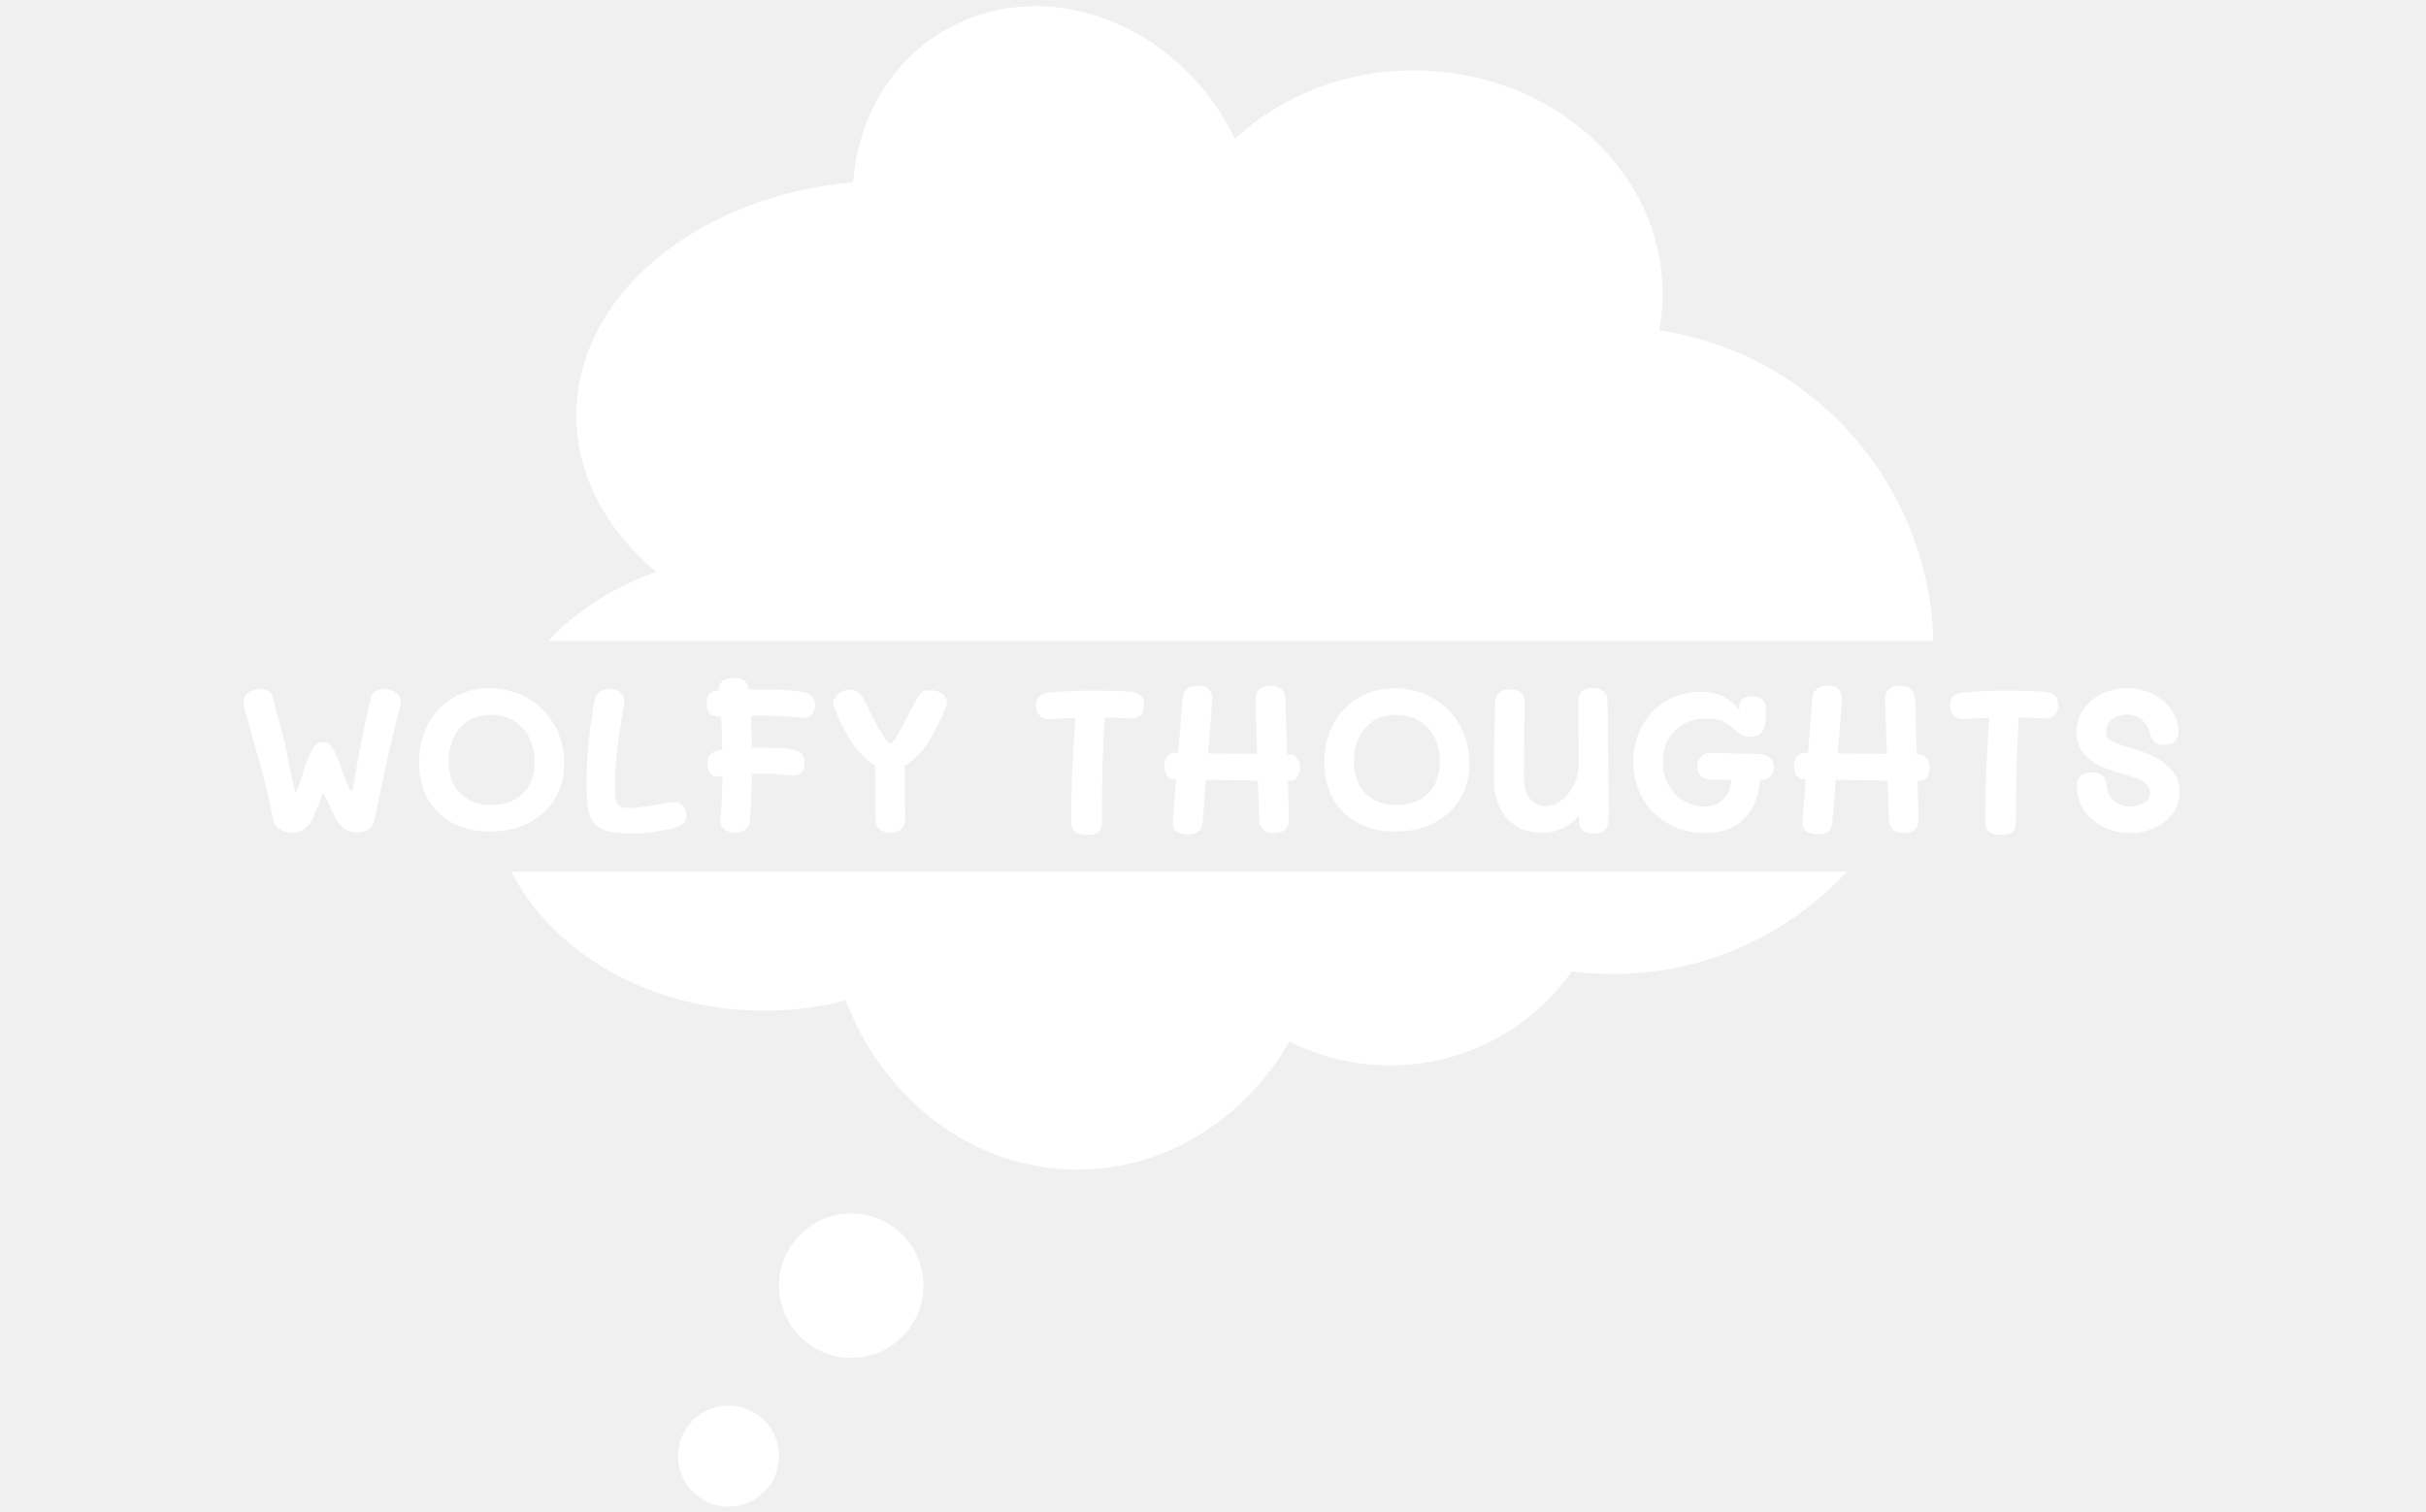
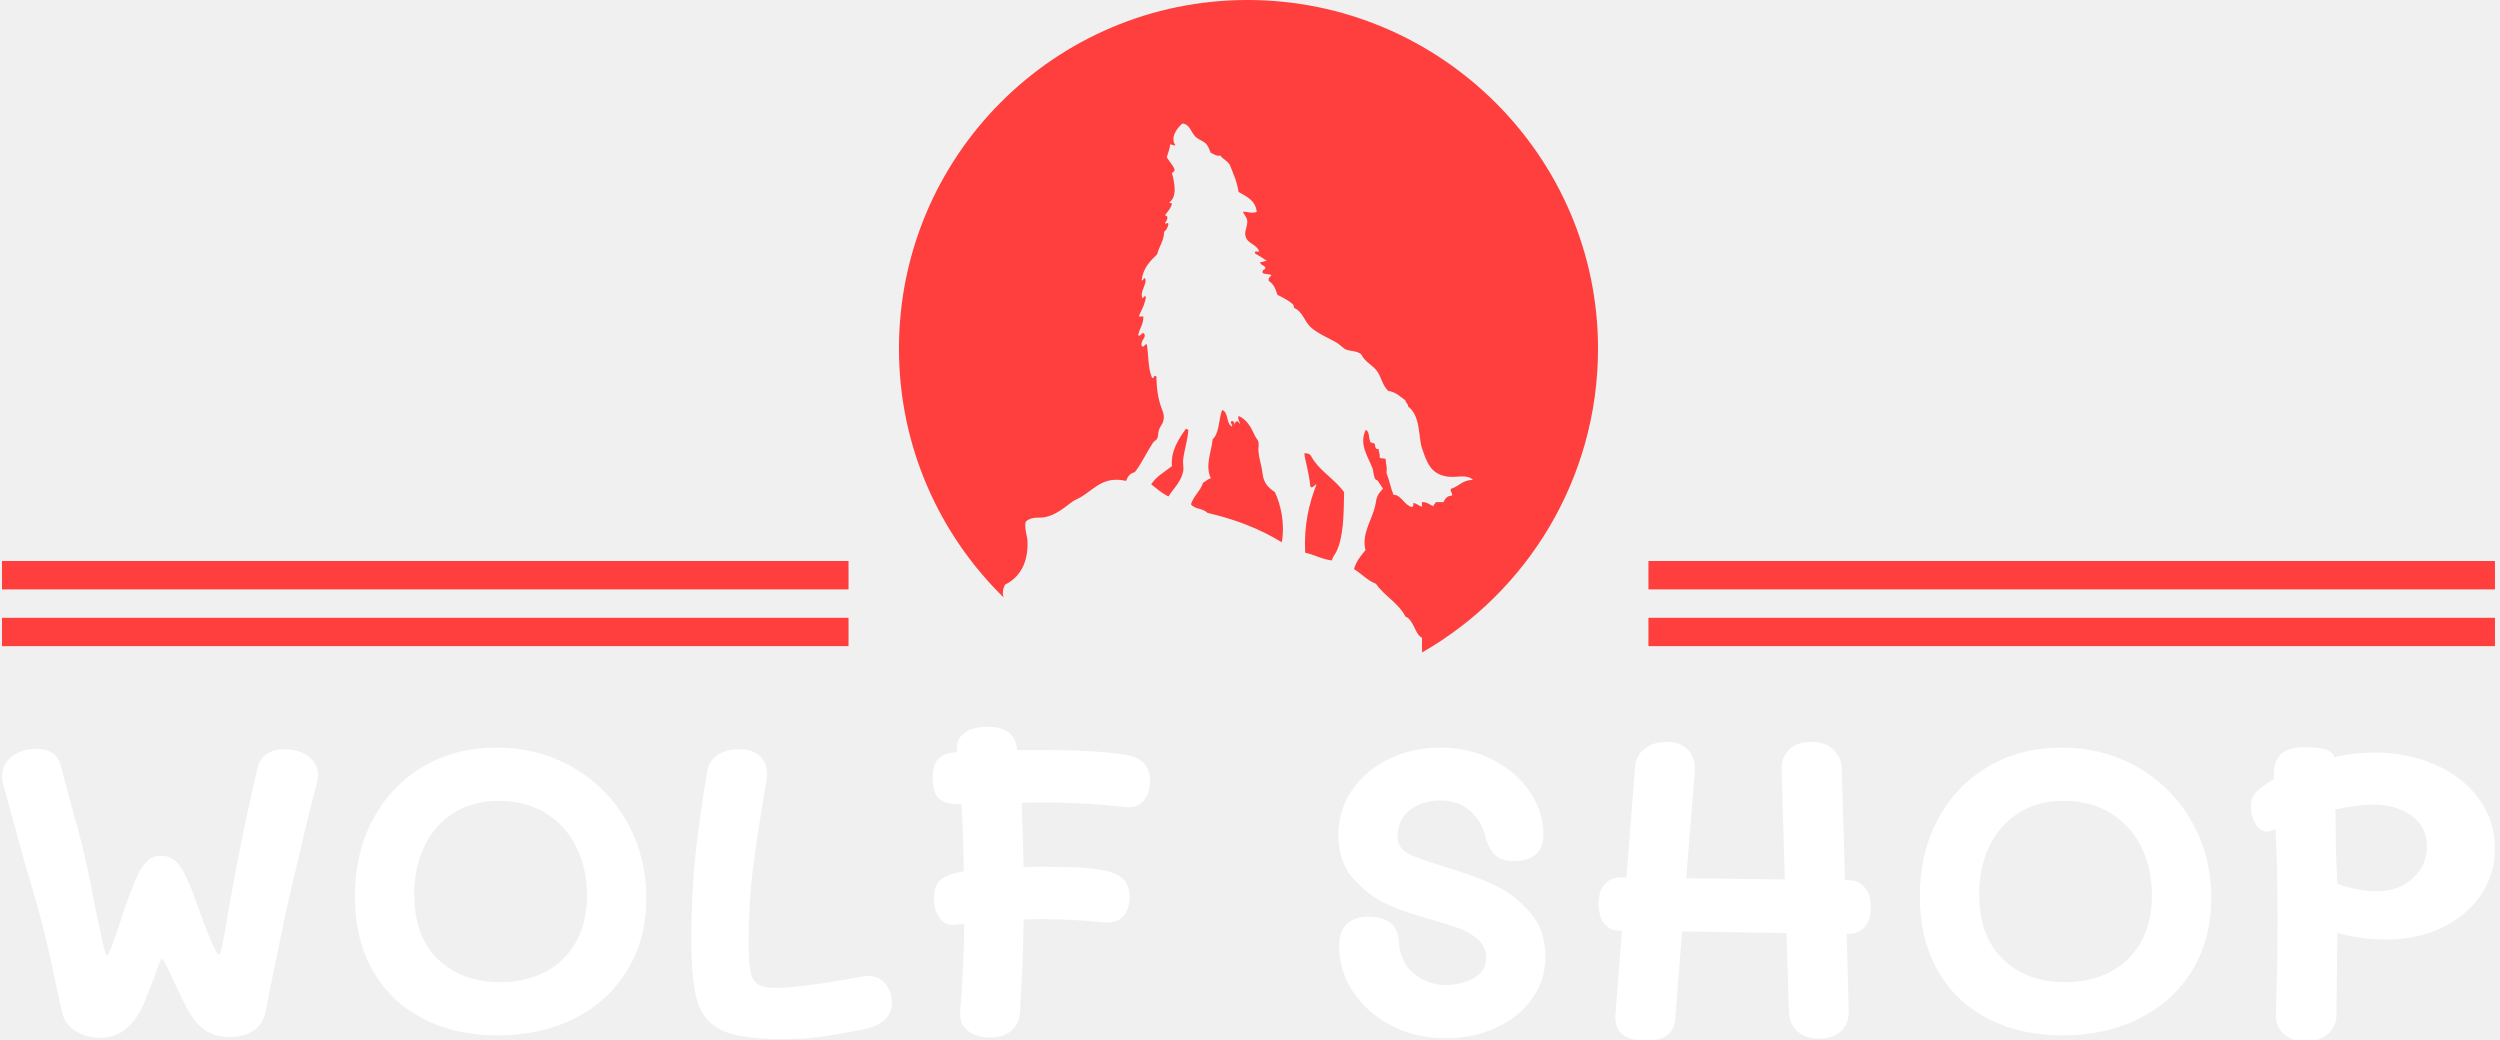
- <svg xmlns="http://www.w3.org/2000/svg" version="1.1" width="1000" height="623" viewBox="0 0 1000 623">
-   <g transform="matrix(1,0,0,1,-0.6060606,0.2522267)">
-     <svg viewBox="0 0 396 247" data-background-color="#ff5858" preserveAspectRatio="xMidYMid meet" height="623" width="1000">
-       <g id="tight-bounds" transform="matrix(1,0,0,1,0.24,-0.1)">
-         <svg viewBox="0 0 395.52 247.2" height="247.2" width="395.52">
+ <svg xmlns="http://www.w3.org/2000/svg" version="1.1" width="1000" height="416" viewBox="0 0 1000 416">
+   <g transform="matrix(1,0,0,1,-0.6060606,0.3014638)">
+     <svg viewBox="0 0 396 165" data-background-color="#000011" preserveAspectRatio="xMidYMid meet" height="416" width="1000">
+       <g id="tight-bounds" transform="matrix(1,0,0,1,0.24,-0.119571)">
+         <svg viewBox="0 0 395.52 165.239" height="165.239" width="395.52">
          <g>
-             <svg />
-           </g>
-           <g>
-             <svg viewBox="0 0 395.52 247.2" height="247.2" width="395.52">
-               <g transform="matrix(1,0,0,1,39.552,110.7822)">
-                 <svg viewBox="0 0 316.416 25.636" height="25.636" width="316.416">
-                   <g>
-                     <svg viewBox="0 0 316.416 25.636" height="25.636" width="316.416">
+             <svg viewBox="0 0 395.52 165.239" height="165.239" width="395.52">
+               <g transform="matrix(1,0,0,1,0,115.304)">
+                 <svg viewBox="0 0 395.52 49.935" height="49.935" width="395.52">
+                   <g id="textblocktransform">
+                     <svg viewBox="0 0 395.52 49.935" height="49.935" width="395.52" id="textblock">
                      <g>
-                         <svg viewBox="0 0 316.416 25.636" height="25.636" width="316.416">
-                           <g id="textblocktransform">
-                             <svg viewBox="0 0 316.416 25.636" height="25.636" width="316.416" id="textblock">
-                               <g>
-                                 <svg viewBox="0 0 316.416 25.636" height="25.636" width="316.416">
-                                   <g transform="matrix(1,0,0,1,0,0)">
-                                     <svg width="316.416" viewBox="2 -38 475.17 38.5" height="25.636" data-palette-color="#ffffff">
-                                       <path d="M14 0Q12.3 0 11-0.83 9.7-1.65 9.4-2.9L9.4-2.9Q9.3-3.2 8.5-6.9L8.5-6.9Q7.25-13.15 5.55-18.7L5.55-18.7Q4.4-22.55 3.65-25.5L3.65-25.5 2.15-30.9Q2-31.45 2-31.9L2-31.9Q2-33.45 3.2-34.38 4.4-35.3 6.2-35.3L6.2-35.3Q7.4-35.3 8.18-34.77 8.95-34.25 9.25-33L9.25-33Q9.6-31.5 9.93-30.38 10.25-29.25 10.45-28.4L10.45-28.4Q11.7-24.15 12.5-20.35L12.5-20.35Q12.75-19.25 13.4-15.8L13.4-15.8Q13.85-13.65 14.25-11.85 14.65-10.05 14.8-10.05L14.8-10.05Q14.95-10.05 15.33-11 15.7-11.95 15.98-12.78 16.25-13.6 16.4-14.05L16.4-14.05Q16.6-14.75 17.45-17.15L17.45-17.15Q18.15-19 18.57-19.93 19-20.85 19.7-21.55 20.4-22.25 21.4-22.25L21.4-22.25Q22.8-22.25 23.7-21 24.6-19.75 25.55-17.05L25.55-17.05Q28-10.15 28.5-10.15L28.5-10.15Q28.8-10.15 29.65-15.55L29.65-15.55Q29.85-16.55 30.05-17.73 30.25-18.9 30.5-20.25L30.5-20.25Q31.8-26.95 33.2-32.95L33.2-32.95Q33.75-35.25 36.55-35.25L36.55-35.25Q38.3-35.25 39.45-34.35 40.6-33.45 40.6-32.05L40.6-32.05Q40.6-31.65 40.45-31.1L40.45-31.1Q39.35-26.95 38.15-21.7L38.15-21.7 37.45-18.75Q36.65-15.4 35.83-11.3 35-7.2 34.75-6.05L34.75-6.05 34.2-3.2Q33.9-1.7 32.75-0.9 31.6-0.1 29.8-0.1L29.8-0.1Q28-0.1 26.78-0.95 25.55-1.8 24.55-3.65L24.55-3.65Q24.4-3.9 23.1-6.65L23.1-6.65Q21.75-9.65 21.55-9.65L21.55-9.65Q21.35-9.65 20.55-7.3L20.55-7.3Q19.5-4.5 19.1-3.7L19.1-3.7Q17.3 0 14 0L14 0ZM62.55-0.3Q57.3-0.3 53.35-2.38 49.4-4.45 47.25-8.28 45.1-12.1 45.1-17.3L45.1-17.3Q45.1-22.55 47.3-26.68 49.5-30.8 53.42-33.13 57.35-35.45 62.4-35.45L62.4-35.45Q67.6-35.45 71.77-33.02 75.95-30.6 78.32-26.4 80.7-22.2 80.7-17.1L80.7-17.1Q80.7-12.05 78.37-8.25 76.05-4.45 71.95-2.38 67.85-0.3 62.55-0.3L62.55-0.3ZM62.85-6.8Q65.85-6.8 68.25-8 70.65-9.2 72.05-11.6 73.45-14 73.45-17.4L73.45-17.4Q73.45-20.75 72.12-23.38 70.8-26 68.35-27.48 65.9-28.95 62.7-28.95L62.7-28.95Q59.5-28.95 57.17-27.48 54.85-26 53.6-23.43 52.35-20.85 52.35-17.55L52.35-17.55Q52.35-12.35 55.27-9.58 58.2-6.8 62.85-6.8L62.85-6.8ZM97.15 0.15Q92.25 0.15 89.97-0.9 87.7-1.95 86.95-4.4 86.2-6.85 86.2-11.95L86.2-11.95Q86.2-17.7 86.72-22.5 87.25-27.3 88.15-32.6L88.15-32.6Q88.35-33.8 89.37-34.52 90.4-35.25 92-35.25L92-35.25Q93.7-35.25 94.57-34.43 95.45-33.6 95.45-32.2L95.45-32.2Q95.45-31.9 95.35-31.3L95.35-31.3Q94.3-25.15 93.75-20.83 93.2-16.5 93.2-11.75L93.2-11.75Q93.2-9.3 93.42-8.15 93.65-7 94.32-6.55 95-6.1 96.45-6.1L96.45-6.1Q99.55-6.1 107.15-7.5L107.15-7.5Q107.4-7.55 107.85-7.55L107.85-7.55Q109.15-7.55 109.92-6.58 110.7-5.6 110.7-4.3L110.7-4.3Q110.7-1.65 106.85-0.95L106.85-0.95Q103.4-0.3 101.62-0.08 99.85 0.15 97.15 0.15L97.15 0.15ZM129.74-28.75Q127.69-28.75 126.54-28.7L126.54-28.7Q126.74-24.3 126.79-20.85L126.79-20.85Q127.49-20.9 128.99-20.9L128.99-20.9Q131.84-20.9 133.72-20.8 135.59-20.7 137.04-20.35L137.04-20.35Q138.44-20 139.09-19.25 139.74-18.5 139.74-17.2L139.74-17.2Q139.74-15.75 138.97-14.85 138.19-13.95 136.59-14.1L136.59-14.1Q132.59-14.5 129.19-14.5L129.19-14.5Q127.54-14.5 126.79-14.45L126.79-14.45Q126.74-9.8 126.44-4.8L126.44-4.8 126.34-3.05Q126.24-1.7 125.32-0.88 124.39-0.05 122.69-0.05L122.69-0.05Q120.94-0.05 119.94-0.9 118.94-1.75 119.04-3.1L119.04-3.1Q119.49-8.7 119.54-13.95L119.54-13.95 118.44-13.8Q117.29-13.65 116.57-14.6 115.84-15.55 115.84-17.05L115.84-17.05Q115.84-18.65 116.67-19.33 117.49-20 118.99-20.25L118.99-20.25 119.49-20.35Q119.44-25.05 119.19-28.55L119.19-28.55 118.79-28.55Q117.19-28.55 116.44-29.25 115.69-29.95 115.69-31.7L115.69-31.7Q115.69-33.35 116.32-34.02 116.94-34.7 118.14-34.85L118.14-34.85 118.69-34.9Q118.64-35.05 118.64-35.25L118.64-35.25Q118.54-36.5 119.57-37.25 120.59-38 122.39-38L122.39-38Q125.69-38 125.99-35.3L125.99-35.3 125.99-35.15 130.04-35.15Q132.69-35.15 135.42-34.98 138.14-34.8 139.39-34.55L139.39-34.55Q140.94-34.25 141.59-33.43 142.24-32.6 142.24-31.35L142.24-31.35Q142.24-29.85 141.44-28.95 140.64-28.05 139.24-28.2L139.24-28.2Q133.99-28.75 129.74-28.75L129.74-28.75ZM160.79-0.05Q159.04-0.05 158.09-0.95 157.14-1.85 157.14-3.4L157.14-3.4 156.99-16.6Q156.29-16.6 154.37-18.53 152.44-20.45 151.34-22.1L151.34-22.1Q150.39-23.5 149.14-25.95 147.89-28.4 146.89-30.95L146.89-30.95Q146.74-31.35 146.74-31.75L146.74-31.75Q146.74-33 147.97-34.05 149.19-35.1 150.89-35.1L150.89-35.1Q152.09-35.1 152.89-34.48 153.69-33.85 154.34-32.5L154.34-32.5Q156.69-27.65 158.09-25.25L158.09-25.25Q160.09-21.95 160.79-21.95L160.79-21.95Q161.44-21.95 163.24-25.25L163.24-25.25 167.14-32.7Q167.79-33.9 168.42-34.45 169.04-35 170.39-35L170.39-35Q172.24-35 173.44-34.18 174.64-33.35 174.64-31.9L174.64-31.9Q174.64-31.4 174.29-30.45L174.29-30.45Q173.84-29.3 172.31-26.28 170.79-23.25 169.89-21.9L169.89-21.9Q168.69-20.05 166.81-18.32 164.94-16.6 164.24-16.6L164.24-16.6 164.39-3.55Q164.39-1.9 163.47-0.98 162.54-0.05 160.79-0.05L160.79-0.05ZM219.84-34.6Q221.34-34.45 222.19-33.73 223.04-33 223.04-31.3L223.04-31.3Q223.04-29.55 222.06-28.75 221.09-27.95 219.29-28.05L219.29-28.05Q215.69-28.3 213.39-28.3L213.39-28.3Q212.99-22.65 212.84-17L212.84-17Q212.69-11.4 212.69-2.8L212.69-2.8Q212.69-0.95 211.96-0.23 211.24 0.5 209.19 0.5L209.19 0.5Q207.04 0.5 206.09-0.25 205.14-1 205.14-2.75L205.14-2.75Q205.14-10.05 205.49-17L205.49-17 206.09-28.25Q203.89-28.15 202.54-28.05L202.54-28.05 200.34-27.9Q200.14-27.85 199.74-27.85L199.74-27.85Q198.29-27.85 197.39-28.8 196.49-29.75 196.49-31.3L196.49-31.3Q196.49-32.75 197.26-33.45 198.04-34.15 199.44-34.35L199.44-34.35Q201.24-34.6 204.49-34.75 207.74-34.9 210.49-34.9L210.49-34.9Q212.74-34.9 215.61-34.83 218.49-34.75 219.84-34.6L219.84-34.6ZM258.78-19.25Q259.68-19.25 260.48-18.43 261.28-17.6 261.28-15.95L261.28-15.95Q261.28-14.3 260.48-13.5 259.68-12.7 258.73-12.7L258.73-12.7 258.33-12.7 258.58-3.35Q258.63-1.75 257.66-0.83 256.68 0.1 254.98 0.1L254.98 0.1Q253.33 0.1 252.33-0.78 251.33-1.65 251.28-3.15L251.28-3.15 250.98-12.8 238.23-13 237.38-2.25Q237.18 0.35 233.78 0.35L233.78 0.35Q231.88 0.35 230.93-0.43 229.98-1.2 230.08-2.75L230.08-2.75 230.88-13.1 230.58-13.1Q229.38-13.1 228.71-13.98 228.03-14.85 228.03-16.4L228.03-16.4Q228.03-17.95 228.78-18.78 229.53-19.6 230.78-19.6L230.78-19.6 231.43-19.6 232.48-33.1Q232.58-34.45 233.63-35.3 234.68-36.15 236.33-36.15L236.33-36.15Q238.08-36.15 238.98-35.15 239.88-34.15 239.78-32.55L239.78-32.55 238.73-19.5 250.78-19.35 250.38-32.75Q250.33-34.25 251.31-35.2 252.28-36.15 254.03-36.15L254.03-36.15Q255.68-36.15 256.68-35.23 257.68-34.3 257.73-32.95L257.73-32.95 258.13-19.25 258.78-19.25ZM284.73-0.3Q279.48-0.3 275.53-2.38 271.58-4.45 269.43-8.28 267.28-12.1 267.28-17.3L267.28-17.3Q267.28-22.55 269.48-26.68 271.68-30.8 275.61-33.13 279.53-35.45 284.58-35.45L284.58-35.45Q289.78-35.45 293.96-33.02 298.13-30.6 300.51-26.4 302.88-22.2 302.88-17.1L302.88-17.1Q302.88-12.05 300.56-8.25 298.23-4.45 294.13-2.38 290.03-0.3 284.73-0.3L284.73-0.3ZM285.03-6.8Q288.03-6.8 290.43-8 292.83-9.2 294.23-11.6 295.63-14 295.63-17.4L295.63-17.4Q295.63-20.75 294.31-23.38 292.98-26 290.53-27.48 288.08-28.95 284.88-28.95L284.88-28.95Q281.68-28.95 279.36-27.48 277.03-26 275.78-23.43 274.53-20.85 274.53-17.55L274.53-17.55Q274.53-12.35 277.46-9.58 280.38-6.8 285.03-6.8L285.03-6.8ZM336.88-21.4Q337.03-14.8 337.03-3.7L337.03-3.7Q337.03-1.6 336.13-0.7 335.23 0.2 333.38 0.2L333.38 0.2Q331.53 0.2 330.65-0.63 329.78-1.45 329.78-3.35L329.78-3.35 329.78-4.35Q328.38-2.45 326-1.23 323.63 0 320.53 0L320.53 0Q316.98 0 314.33-1.65 311.68-3.3 310.28-6.28 308.88-9.25 308.88-13.1L308.88-13.1Q308.88-19.3 309.13-30.3L309.13-30.3 309.18-32.05Q309.23-33.45 310.2-34.33 311.18-35.2 312.93-35.2L312.93-35.2Q314.63-35.2 315.53-34.4 316.43-33.6 316.43-32.05L316.43-32.05Q316.43-28.7 316.33-23.3L316.33-23.3Q316.23-17.5 316.23-13.1L316.23-13.1Q316.23-10.05 317.8-8.3 319.38-6.55 321.58-6.55L321.58-6.55Q323.53-6.55 325.4-7.93 327.28-9.3 328.48-11.68 329.68-14.05 329.68-16.9L329.68-16.9 329.68-20.3Q329.63-23.1 329.63-32.3L329.63-32.3Q329.63-35.5 333.03-35.5L333.03-35.5Q334.78-35.5 335.78-34.68 336.78-33.85 336.78-32.3L336.78-32.3Q336.78-29.35 336.88-22.85L336.88-22.85 336.88-21.4ZM377.58-16.2Q377.58-14.75 376.7-13.85 375.83-12.95 374.23-12.9L374.23-12.9Q373.68-6.75 370.2-3.35 366.73 0.05 360.68 0.05L360.68 0.05Q355.68 0.05 351.65-2.23 347.63-4.5 345.35-8.5 343.08-12.5 343.08-17.4L343.08-17.4Q343.08-22.25 345.25-26.18 347.43-30.1 351.18-32.35 354.93-34.6 359.43-34.6L359.43-34.6Q363.13-34.6 365.6-33.18 368.08-31.75 369.13-29.95L369.13-29.95 369.13-31.1Q369.13-32.1 369.95-32.8 370.78-33.5 372.33-33.5L372.33-33.5Q373.93-33.5 374.75-32.77 375.58-32.05 375.63-30.95L375.63-30.95Q375.78-26.8 374.93-25.15L374.93-25.15Q374.48-24.35 373.6-23.95 372.73-23.55 371.63-23.55L371.63-23.55Q370.63-23.55 369.88-23.93 369.13-24.3 367.93-25.35L367.93-25.35Q366.58-26.55 365.13-27.3 363.68-28.05 361.18-28.05L361.18-28.05Q358.08-28.05 355.6-26.73 353.13-25.4 351.73-22.98 350.33-20.55 350.33-17.4L350.33-17.4Q350.33-14.25 351.73-11.75 353.13-9.25 355.48-7.85 357.83-6.45 360.48-6.45L360.48-6.45Q363.28-6.45 365.03-8.08 366.78-9.7 367.23-12.95L367.23-12.95 362.18-13.05Q360.43-13.1 359.6-13.95 358.78-14.8 358.78-16.2L358.78-16.2Q358.78-17.75 359.73-18.7 360.68-19.65 362.33-19.6L362.33-19.6 373.73-19.35Q375.63-19.3 376.6-18.5 377.58-17.7 377.58-16.2L377.58-16.2ZM413.32-19.25Q414.22-19.25 415.02-18.43 415.82-17.6 415.82-15.95L415.82-15.95Q415.82-14.3 415.02-13.5 414.22-12.7 413.27-12.7L413.27-12.7 412.87-12.7 413.12-3.35Q413.17-1.75 412.2-0.83 411.22 0.1 409.52 0.1L409.52 0.1Q407.87 0.1 406.87-0.78 405.87-1.65 405.82-3.15L405.82-3.15 405.52-12.8 392.77-13 391.92-2.25Q391.72 0.35 388.32 0.35L388.32 0.35Q386.42 0.35 385.47-0.43 384.52-1.2 384.62-2.75L384.62-2.75 385.42-13.1 385.12-13.1Q383.92-13.1 383.25-13.98 382.57-14.85 382.57-16.4L382.57-16.4Q382.57-17.95 383.32-18.78 384.07-19.6 385.32-19.6L385.32-19.6 385.97-19.6 387.02-33.1Q387.12-34.45 388.17-35.3 389.22-36.15 390.87-36.15L390.87-36.15Q392.62-36.15 393.52-35.15 394.42-34.15 394.32-32.55L394.32-32.55 393.27-19.5 405.32-19.35 404.92-32.75Q404.87-34.25 405.85-35.2 406.82-36.15 408.57-36.15L408.57-36.15Q410.22-36.15 411.22-35.23 412.22-34.3 412.27-32.95L412.27-32.95 412.67-19.25 413.32-19.25ZM444.17-34.6Q445.67-34.45 446.52-33.73 447.37-33 447.37-31.3L447.37-31.3Q447.37-29.55 446.4-28.75 445.42-27.95 443.62-28.05L443.62-28.05Q440.02-28.3 437.72-28.3L437.72-28.3Q437.32-22.65 437.17-17L437.17-17Q437.02-11.4 437.02-2.8L437.02-2.8Q437.02-0.95 436.3-0.23 435.57 0.5 433.52 0.5L433.52 0.5Q431.37 0.5 430.42-0.25 429.47-1 429.47-2.75L429.47-2.75Q429.47-10.05 429.82-17L429.82-17 430.42-28.25Q428.22-28.15 426.87-28.05L426.87-28.05 424.67-27.9Q424.47-27.85 424.07-27.85L424.07-27.85Q422.62-27.85 421.72-28.8 420.82-29.75 420.82-31.3L420.82-31.3Q420.82-32.75 421.6-33.45 422.37-34.15 423.77-34.35L423.77-34.35Q425.57-34.6 428.82-34.75 432.07-34.9 434.82-34.9L434.82-34.9Q437.07-34.9 439.95-34.83 442.82-34.75 444.17-34.6L444.17-34.6ZM465.02 0.05Q461.27 0.05 458.29-1.53 455.32-3.1 453.64-5.68 451.97-8.25 451.97-11.2L451.97-11.2Q451.97-13.1 452.94-13.95 453.92-14.8 455.47-14.8L455.47-14.8Q459.12-14.8 459.27-11.75L459.27-11.75Q459.42-9.2 461.12-7.83 462.82-6.45 465.02-6.45L465.02-6.45Q466.92-6.45 468.42-7.3 469.92-8.15 469.92-9.8L469.92-9.8Q469.92-11.1 468.97-11.98 468.02-12.85 466.74-13.33 465.47-13.8 463.22-14.45L463.22-14.45Q460.32-15.25 458.07-16.2 455.82-17.15 453.84-19.28 451.87-21.4 451.87-24.75L451.87-24.75Q451.87-27.8 453.54-30.25 455.22-32.7 458.07-34.08 460.92-35.45 464.32-35.45L464.32-35.45Q467.87-35.45 470.74-33.98 473.62-32.5 475.27-30.05 476.92-27.6 476.92-24.9L476.92-24.9Q476.92-21.6 473.32-21.6L473.32-21.6Q471.77-21.6 470.99-22.35 470.22-23.1 469.77-24.8L469.77-24.8Q469.32-26.5 467.94-27.75 466.57-29 464.32-29L464.32-29Q462.12-29 460.62-27.83 459.12-26.65 459.12-24.65L459.12-24.65Q459.12-23.25 460.24-22.6 461.37-21.95 464.57-21L464.57-21Q464.87-20.9 465.27-20.78 465.67-20.65 466.12-20.5L466.12-20.5Q468.87-19.65 471.17-18.55 473.47-17.45 475.32-15.3 477.17-13.15 477.17-9.95L477.17-9.95Q477.17-7.05 475.54-4.78 473.92-2.5 471.14-1.23 468.37 0.05 465.02 0.05L465.02 0.05Z" opacity="1" transform="matrix(1,0,0,1,0,0)" fill="#ffffff" class="undefined-text-0" data-fill-palette-color="primary" id="text-0" />
-                                     </svg>
-                                   </g>
-                                 </svg>
-                               </g>
+                         <svg viewBox="0 0 395.52 49.935" height="49.935" width="395.52">
+                           <g transform="matrix(1,0,0,1,0,0)">
+                             <svg width="395.52" viewBox="2 -38 304.53 38.45" height="49.935" data-palette-color="#ffffff">
+                               <path d="M14 0Q12.3 0 11-0.83 9.7-1.65 9.4-2.9L9.4-2.9Q9.3-3.2 8.5-6.9L8.5-6.9Q7.25-13.15 5.55-18.7L5.55-18.7Q4.4-22.55 3.65-25.5L3.65-25.5 2.15-30.9Q2-31.45 2-31.9L2-31.9Q2-33.45 3.2-34.38 4.4-35.3 6.2-35.3L6.2-35.3Q7.4-35.3 8.18-34.77 8.95-34.25 9.25-33L9.25-33Q9.6-31.5 9.93-30.38 10.25-29.25 10.45-28.4L10.45-28.4Q11.7-24.15 12.5-20.35L12.5-20.35Q12.75-19.25 13.4-15.8L13.4-15.8Q13.85-13.65 14.25-11.85 14.65-10.05 14.8-10.05L14.8-10.05Q14.95-10.05 15.33-11 15.7-11.95 15.98-12.78 16.25-13.6 16.4-14.05L16.4-14.05Q16.6-14.75 17.45-17.15L17.45-17.15Q18.15-19 18.57-19.93 19-20.85 19.7-21.55 20.4-22.25 21.4-22.25L21.4-22.25Q22.8-22.25 23.7-21 24.6-19.75 25.55-17.05L25.55-17.05Q28-10.15 28.5-10.15L28.5-10.15Q28.8-10.15 29.65-15.55L29.65-15.55Q29.85-16.55 30.05-17.73 30.25-18.9 30.5-20.25L30.5-20.25Q31.8-26.95 33.2-32.95L33.2-32.95Q33.75-35.25 36.55-35.25L36.55-35.25Q38.3-35.25 39.45-34.35 40.6-33.45 40.6-32.05L40.6-32.05Q40.6-31.65 40.45-31.1L40.45-31.1Q39.35-26.95 38.15-21.7L38.15-21.7 37.45-18.75Q36.65-15.4 35.83-11.3 35-7.2 34.75-6.05L34.75-6.05 34.2-3.2Q33.9-1.7 32.75-0.9 31.6-0.1 29.8-0.1L29.8-0.1Q28-0.1 26.78-0.95 25.55-1.8 24.55-3.65L24.55-3.65Q24.4-3.9 23.1-6.65L23.1-6.65Q21.75-9.65 21.55-9.65L21.55-9.65Q21.35-9.65 20.55-7.3L20.55-7.3Q19.5-4.5 19.1-3.7L19.1-3.7Q17.3 0 14 0L14 0ZM62.55-0.3Q57.3-0.3 53.35-2.38 49.4-4.45 47.25-8.28 45.1-12.1 45.1-17.3L45.1-17.3Q45.1-22.55 47.3-26.68 49.5-30.8 53.42-33.13 57.35-35.45 62.4-35.45L62.4-35.45Q67.6-35.45 71.77-33.02 75.95-30.6 78.32-26.4 80.7-22.2 80.7-17.1L80.7-17.1Q80.7-12.05 78.37-8.25 76.05-4.45 71.95-2.38 67.85-0.3 62.55-0.3L62.55-0.3ZM62.85-6.8Q65.85-6.8 68.25-8 70.65-9.2 72.05-11.6 73.45-14 73.45-17.4L73.45-17.4Q73.45-20.75 72.12-23.38 70.8-26 68.35-27.48 65.9-28.95 62.7-28.95L62.7-28.95Q59.5-28.95 57.17-27.48 54.85-26 53.6-23.43 52.35-20.85 52.35-17.55L52.35-17.55Q52.35-12.35 55.27-9.58 58.2-6.8 62.85-6.8L62.85-6.8ZM97.15 0.15Q92.25 0.15 89.97-0.9 87.7-1.95 86.95-4.4 86.2-6.85 86.2-11.95L86.2-11.95Q86.2-17.7 86.72-22.5 87.25-27.3 88.15-32.6L88.15-32.6Q88.35-33.8 89.37-34.52 90.4-35.25 92-35.25L92-35.25Q93.7-35.25 94.57-34.43 95.45-33.6 95.45-32.2L95.45-32.2Q95.45-31.9 95.35-31.3L95.35-31.3Q94.3-25.15 93.75-20.83 93.2-16.5 93.2-11.75L93.2-11.75Q93.2-9.3 93.42-8.15 93.65-7 94.32-6.55 95-6.1 96.45-6.1L96.45-6.1Q99.55-6.1 107.15-7.5L107.15-7.5Q107.4-7.55 107.85-7.55L107.85-7.55Q109.15-7.55 109.92-6.58 110.7-5.6 110.7-4.3L110.7-4.3Q110.7-1.65 106.85-0.95L106.85-0.95Q103.4-0.3 101.62-0.08 99.85 0.15 97.15 0.15L97.15 0.15ZM129.74-28.75Q127.69-28.75 126.54-28.7L126.54-28.7Q126.74-24.3 126.79-20.85L126.79-20.85Q127.49-20.9 128.99-20.9L128.99-20.9Q131.84-20.9 133.72-20.8 135.59-20.7 137.04-20.35L137.04-20.35Q138.44-20 139.09-19.25 139.74-18.5 139.74-17.2L139.74-17.2Q139.74-15.75 138.97-14.85 138.19-13.95 136.59-14.1L136.59-14.1Q132.59-14.5 129.19-14.5L129.19-14.5Q127.54-14.5 126.79-14.45L126.79-14.45Q126.74-9.8 126.44-4.8L126.44-4.8 126.34-3.05Q126.24-1.7 125.32-0.88 124.39-0.05 122.69-0.05L122.69-0.05Q120.94-0.05 119.94-0.9 118.94-1.75 119.04-3.1L119.04-3.1Q119.49-8.7 119.54-13.95L119.54-13.95 118.44-13.8Q117.29-13.65 116.57-14.6 115.84-15.55 115.84-17.05L115.84-17.05Q115.84-18.65 116.67-19.33 117.49-20 118.99-20.25L118.99-20.25 119.49-20.35Q119.44-25.05 119.19-28.55L119.19-28.55 118.79-28.55Q117.19-28.55 116.44-29.25 115.69-29.95 115.69-31.7L115.69-31.7Q115.69-33.35 116.32-34.02 116.94-34.7 118.14-34.85L118.14-34.85 118.69-34.9Q118.64-35.05 118.64-35.25L118.64-35.25Q118.54-36.5 119.57-37.25 120.59-38 122.39-38L122.39-38Q125.69-38 125.99-35.3L125.99-35.3 125.99-35.15 130.04-35.15Q132.69-35.15 135.42-34.98 138.14-34.8 139.39-34.55L139.39-34.55Q140.94-34.25 141.59-33.43 142.24-32.6 142.24-31.35L142.24-31.35Q142.24-29.85 141.44-28.95 140.64-28.05 139.24-28.2L139.24-28.2Q133.99-28.75 129.74-28.75L129.74-28.75ZM178.39 0.05Q174.64 0.05 171.66-1.53 168.69-3.1 167.01-5.68 165.34-8.25 165.34-11.2L165.34-11.2Q165.34-13.1 166.31-13.95 167.29-14.8 168.84-14.8L168.84-14.8Q172.49-14.8 172.64-11.75L172.64-11.75Q172.79-9.2 174.49-7.83 176.19-6.45 178.39-6.45L178.39-6.45Q180.29-6.45 181.79-7.3 183.29-8.15 183.29-9.8L183.29-9.8Q183.29-11.1 182.34-11.98 181.39-12.85 180.11-13.33 178.84-13.8 176.59-14.45L176.59-14.45Q173.69-15.25 171.44-16.2 169.19-17.15 167.21-19.28 165.24-21.4 165.24-24.75L165.24-24.75Q165.24-27.8 166.91-30.25 168.59-32.7 171.44-34.08 174.29-35.45 177.69-35.45L177.69-35.45Q181.24-35.45 184.11-33.98 186.99-32.5 188.64-30.05 190.29-27.6 190.29-24.9L190.29-24.9Q190.29-21.6 186.69-21.6L186.69-21.6Q185.14-21.6 184.36-22.35 183.59-23.1 183.14-24.8L183.14-24.8Q182.69-26.5 181.31-27.75 179.94-29 177.69-29L177.69-29Q175.49-29 173.99-27.83 172.49-26.65 172.49-24.65L172.49-24.65Q172.49-23.25 173.61-22.6 174.74-21.95 177.94-21L177.94-21Q178.24-20.9 178.64-20.78 179.04-20.65 179.49-20.5L179.49-20.5Q182.24-19.65 184.54-18.55 186.84-17.45 188.69-15.3 190.54-13.15 190.54-9.95L190.54-9.95Q190.54-7.05 188.91-4.78 187.29-2.5 184.51-1.23 181.74 0.05 178.39 0.05L178.39 0.05ZM227.79-19.25Q228.69-19.25 229.49-18.43 230.29-17.6 230.29-15.95L230.29-15.95Q230.29-14.3 229.49-13.5 228.69-12.7 227.74-12.7L227.74-12.7 227.34-12.7 227.59-3.35Q227.64-1.75 226.66-0.83 225.69 0.1 223.99 0.1L223.99 0.1Q222.34 0.1 221.34-0.78 220.34-1.65 220.29-3.15L220.29-3.15 219.99-12.8 207.24-13 206.39-2.25Q206.19 0.35 202.79 0.35L202.79 0.35Q200.89 0.35 199.94-0.43 198.99-1.2 199.09-2.75L199.09-2.75 199.89-13.1 199.59-13.1Q198.39-13.1 197.71-13.98 197.04-14.85 197.04-16.4L197.04-16.4Q197.04-17.95 197.79-18.78 198.54-19.6 199.79-19.6L199.79-19.6 200.44-19.6 201.49-33.1Q201.59-34.45 202.64-35.3 203.69-36.15 205.34-36.15L205.34-36.15Q207.09-36.15 207.99-35.15 208.89-34.15 208.79-32.55L208.79-32.55 207.74-19.5 219.79-19.35 219.39-32.75Q219.34-34.25 220.31-35.2 221.29-36.15 223.04-36.15L223.04-36.15Q224.69-36.15 225.69-35.23 226.69-34.3 226.74-32.95L226.74-32.95 227.14-19.25 227.79-19.25ZM253.73-0.3Q248.48-0.3 244.53-2.38 240.58-4.45 238.43-8.28 236.28-12.1 236.28-17.3L236.28-17.3Q236.28-22.55 238.48-26.68 240.68-30.8 244.61-33.13 248.53-35.45 253.58-35.45L253.58-35.45Q258.78-35.45 262.96-33.02 267.13-30.6 269.51-26.4 271.88-22.2 271.88-17.1L271.88-17.1Q271.88-12.05 269.56-8.25 267.23-4.45 263.13-2.38 259.03-0.3 253.73-0.3L253.73-0.3ZM254.03-6.8Q257.03-6.8 259.43-8 261.83-9.2 263.23-11.6 264.63-14 264.63-17.4L264.63-17.4Q264.63-20.75 263.31-23.38 261.98-26 259.53-27.48 257.08-28.95 253.88-28.95L253.88-28.95Q250.68-28.95 248.36-27.48 246.03-26 244.78-23.43 243.53-20.85 243.53-17.55L243.53-17.55Q243.53-12.35 246.46-9.58 249.38-6.8 254.03-6.8L254.03-6.8ZM291.78-34.85Q295.83-34.85 299.21-33.38 302.58-31.9 304.56-29.23 306.53-26.55 306.53-23.15L306.53-23.15Q306.53-19.95 304.78-17.4 303.03-14.85 300.01-13.43 296.98-12 293.28-12L293.28-12Q291.58-12 289.96-12.25 288.33-12.5 287.28-12.85L287.28-12.85 287.18-2.85Q287.18-1.4 286.16-0.48 285.13 0.45 283.43 0.45L283.43 0.45Q281.73 0.45 280.71-0.5 279.68-1.45 279.78-3.05L279.78-3.05Q279.98-8.25 279.98-14.7L279.98-14.7Q279.98-20.8 279.73-25.55L279.73-25.55 279.58-25.45Q279.08-25.2 278.68-25.2L278.68-25.2Q277.83-25.2 277.28-26.15 276.73-27.1 276.73-28.35L276.73-28.35Q276.73-29.35 277.33-29.98 277.93-30.6 279.13-31.35L279.13-31.35 279.53-31.6 279.53-32.25Q279.53-33.85 280.43-34.68 281.33-35.5 283.33-35.5L283.33-35.5Q285.33-35.5 286.11-35.13 286.88-34.75 286.88-34.35L286.88-34.35 286.88-34.3Q289.33-34.85 291.78-34.85L291.78-34.85ZM292.08-17.9Q294.78-17.9 296.51-19.5 298.23-21.1 298.23-23.4L298.23-23.4Q298.23-25.75 296.36-27.13 294.48-28.5 291.53-28.5L291.53-28.5Q289.93-28.5 287.03-27.9L287.03-27.9Q287.08-27.05 287.08-25.75L287.08-25.75Q287.08-23.75 287.18-21.05L287.18-21.05Q287.28-19.55 287.28-18.85L287.28-18.85Q288.03-18.5 289.46-18.2 290.88-17.9 292.08-17.9L292.08-17.9Z" opacity="1" transform="matrix(1,0,0,1,0,0)" fill="#ffffff" class="undefined-text-0" data-fill-palette-color="primary" id="text-0" />
                            </svg>
                          </g>
                        </svg>
                      </g>
-                       <g />
                    </svg>
                  </g>
                </svg>
              </g>
-               <g mask="url(&quot;#201a26d8-2b18-4d75-9f40-2adb5ff174cc&quot;)">
-                 <g transform="matrix(4.18419, 0, 0, 4.18419, 79.76376, 1)">
-                   <svg version="1.1" x="0" y="0" viewBox="10.703 8.2 56.401 58.602" enable-background="new 0 0 75 75" xml:space="preserve" height="58.602" width="56.401" class="icon-none" data-fill-palette-color="accent" id="none">
-                     <path fill="#ffffff" d="M67.104 33.365C67.104 40.344 61.498 46 54.582 46c-0.542 0-1.075-0.039-1.601-0.106-1.576 2.224-4.169 3.677-7.103 3.677-1.414 0-2.749-0.34-3.93-0.938-1.736 3.007-4.797 5.005-8.284 5.005-4.076 0-7.57-2.728-9.047-6.605-1.007 0.26-2.078 0.4-3.188 0.4-5.924 0-10.726-3.997-10.726-8.928 0-3.686 2.683-6.849 6.51-8.212-1.938-1.623-3.118-3.762-3.118-6.107 0-4.694 4.719-8.562 10.808-9.111 0.195-2.438 1.419-4.654 3.528-5.902 3.656-2.163 8.584-0.597 11.006 3.497 0.139 0.234 0.265 0.472 0.381 0.712 1.767-1.646 4.245-2.672 6.99-2.672 5.365 0 9.715 3.91 9.715 8.731 0 0.486-0.046 0.962-0.131 1.426C62.451 21.751 67.104 27.009 67.104 33.365zM24.831 55.352c-1.558 0-2.82 1.263-2.82 2.82s1.263 2.82 2.82 2.82 2.82-1.263 2.82-2.82S26.389 55.352 24.831 55.352zM20.038 62.856c-1.089 0-1.973 0.883-1.973 1.973s0.884 1.973 1.973 1.973c1.09 0 1.973-0.883 1.973-1.973S21.128 62.856 20.038 62.856z" data-fill-palette-color="accent" />
-                   </svg>
-                 </g>
+               <g transform="matrix(1,0,0,1,134.3053,0)">
+                 <svg viewBox="0 0 126.909 103.516" height="103.516" width="126.909">
+                   <g>
+                     <svg version="1.1" x="8" y="0" viewBox="0 2 100.232 93.55" enable-background="new 0 0 100 100" xml:space="preserve" width="110.909" height="103.516" class="icon-icon-0" data-fill-palette-color="accent" id="icon-0">
+                       <g fill="#ff3e3e" data-fill-palette-color="accent">
+                         <path fill-rule="evenodd" clip-rule="evenodd" d="M36.163 71.443c0.794 0.611 1.527 1.283 2.48 1.736 0.692-1.098 1.815-2.092 2.108-3.597 0.112-0.568-0.075-1.135 0-1.738 0.172-1.372 0.658-2.773 0.746-4.217-0.16-0.006-0.172-0.159-0.373-0.124-0.983 1.395-2.182 3.165-1.985 5.335C38.094 69.652 36.893 70.313 36.163 71.443z" fill="#ff3e3e" data-fill-palette-color="accent" />
+                         <path fill-rule="evenodd" clip-rule="evenodd" d="M41.87 74.296c0.473 0.726 1.809 0.589 2.356 1.241 4.033 0.93 7.601 2.322 10.667 4.218 0.474-2.71-0.146-5.391-0.992-7.195-0.915-0.588-1.603-1.345-1.736-2.48-0.164-1.382-0.508-2.171-0.621-3.35-0.041-0.438 0.084-0.966 0-1.364-0.06-0.288-0.345-0.541-0.495-0.868-0.601-1.309-1.196-2.368-2.357-2.854-0.187 0.525 0.33 0.982 0.125 1.116-0.201-0.677-0.715-0.264-0.745 0.248 0.023-0.355 0.016-0.677-0.373-0.62-0.39 0.089 0.341 0.709 0 0.745-0.797-0.442-0.436-2.044-1.364-2.357-0.507 1.353-0.378 3.343-1.364 4.218-0.167 1.871-1.118 3.749-0.248 5.583-0.482 0.096-0.697 0.459-1.117 0.619C43.226 72.428 42.249 73.064 41.87 74.296z" fill="#ff3e3e" data-fill-palette-color="accent" />
+                         <path fill-rule="evenodd" clip-rule="evenodd" d="M58.244 81.243c1.354 0.299 2.365 0.941 3.845 1.117 0.047-0.487 0.408-0.809 0.619-1.241 1.04-2.119 1.064-5.258 1.118-8.558-1.257-1.728-3.101-2.79-4.342-4.519C59.141 67.564 59.068 67 58.367 67c-0.083 0-0.165 0-0.248 0 0.106 1 0.71 2.938 0.868 4.764 0.278 0.42 0.817-0.514 0.868-0.284C58.801 74.228 58.049 77.245 58.244 81.243z" fill="#ff3e3e" data-fill-palette-color="accent" />
+                         <path fill-rule="evenodd" clip-rule="evenodd" d="M49.974 2C22.374 2 0 24.374 0 51.974c0 13.99 5.756 26.632 15.021 35.703-0.224-0.601-0.122-1.231 0.178-1.844 2.188-1.072 3.373-3.233 3.226-6.327-0.034-0.702-0.479-1.768-0.249-2.729 0.978-0.79 1.816-0.451 2.729-0.621 1.645-0.305 2.944-1.497 3.969-2.231 0.417-0.3 0.907-0.447 1.365-0.745 2.095-1.361 3.222-2.899 6.327-2.232 0.214-0.613 0.565-1.089 1.24-1.24 0.924-1.14 1.693-2.833 2.605-4.218 0.173-0.264 0.487-0.346 0.62-0.62 0.161-0.331 0.111-0.84 0.249-1.241 0.169-0.492 0.528-0.858 0.62-1.24 0.208-0.859-0.067-1.379-0.248-1.86-0.54-1.435-0.71-2.981-0.745-4.59-0.469-0.179-0.238 0.341-0.62 0.248-0.623-1.628-0.442-2.841-0.744-4.838-0.364-0.001-0.42 0.574-0.744 0.248-0.189-0.847 0.702-1.147 0.372-1.736-0.37-0.356-0.368 0.361-0.868 0.248 0.145-1.013 0.766-1.55 0.744-2.73-0.18-0.067-0.641 0.146-0.62-0.124 0.387-0.854 0.843-1.637 0.992-2.729-0.39-0.141-0.301 0.195-0.496 0.249-0.463-0.998 0.7-1.991 0.372-2.853-0.401-0.154-0.094 0.4-0.496 0.248 0.21-1.774 1.229-2.74 2.232-3.722 0.259-1.147 0.96-1.851 0.993-3.225 0.348-0.232 0.522-0.637 0.62-1.117-0.165-0.304-0.461 0.136-0.496-0.125 0.206-0.333 0.67-0.951 0-1.116 0.359-0.509 0.796-0.94 0.992-1.613-0.002-0.205-0.344-0.069-0.373-0.248 1.172-0.806 0.737-2.802 0.373-4.218 0.181-0.108 0.393-0.187 0.372-0.497-0.268-0.683-0.753-1.149-1.116-1.737 0.226-0.674 0.447-1.325 0.495-1.86 0.293-0.002 0.365 0.214 0.746 0.124-0.778-1.074 0.227-2.457 0.992-3.101 1.049 0.059 1.212 1.187 1.861 1.86 0.459 0.477 1.186 0.611 1.612 1.117 0.301 0.357 0.407 0.821 0.621 1.241 0.458 0.121 0.669 0.488 1.365 0.372 0.368 0.541 1.051 0.768 1.364 1.364 0.483 1.212 1.015 2.375 1.24 3.846 1.144 0.675 2.435 1.204 2.605 2.853-0.615 0.304-1.269-0.036-1.985 0 0.15 0.402 0.561 0.742 0.62 1.24 0.101 0.85-0.431 1.492-0.249 2.233 0.289 1.167 1.498 1.033 1.985 2.232-0.234 0.056-0.748-0.168-0.62 0.249 0.582 0.369 1.191 0.71 1.736 1.116-0.46-0.088-0.532 0.211-0.992 0.124 0.02 0.559 0.768 0.391 0.744 0.993-0.256 0.075-0.469 0.191-0.372 0.62 0.36 0.136 0.881 0.112 1.24 0.248-0.115 0.298-0.498 0.328-0.372 0.868 0.681 0.395 0.979 1.173 1.239 1.985 0.803 0.396 1.598 0.801 2.234 1.364 0.039 0.168 0.177 0.236 0.123 0.497 1.241 0.5 1.529 1.953 2.357 2.729 1.018 0.952 2.617 1.594 3.721 2.233 0.423 0.244 0.668 0.534 1.118 0.869 0.64 0.477 1.809 0.211 2.479 0.867 0.535 1.109 1.608 1.501 2.233 2.358 0.651 0.891 0.736 1.991 1.612 2.852 1.12 0.163 1.729 0.836 2.48 1.366 0 0.413 0.404 0.422 0.374 0.867 1.821 1.363 1.46 4.396 1.983 5.954 0.732 2.171 1.281 3.718 3.598 4.094 1.37 0.223 2.864-0.421 3.722 0.495-1.489-0.041-1.979 0.916-3.102 1.24-0.391 0.228 0.417 0.832 0 1.03C78.448 73.012 78.061 74 78.091 74c-0.373 0-0.744 0-1.116 0 0.06 0-0.228 0.271-0.373 0.582-0.459-0.2-0.91-0.632-1.612-0.591-0.072 0.218 0.15 0.634-0.123 0.647-0.345-0.193-0.69-0.433-1.116-0.542 0.018 0.307 0.022 0.577-0.249 0.597-1.114-0.333-1.508-1.781-2.604-1.751-0.394-0.971-0.593-2.143-0.993-3.105 0.114-1.027-0.077-1.056-0.123-1.989-0.167-0.245-0.866 0.039-0.869-0.372 0.097-0.511-0.19-0.639-0.123-1.117-0.625 0.169-0.411-0.5-0.621-0.745-0.158-0.174-0.608-0.055-0.621-0.373-0.205-0.538-0.093-1.395-0.62-1.612-1.002 2.14 0.309 3.739 0.994 5.582 0.098 0.267 0.097 0.943 0.37 1.489 0.028 0.055 0.313 0.153 0.369 0.248 0.177 0.296 0.744 1.085 0.744 1.115 0-0.021-0.563 0.634-0.625 0.745-0.408 0.726-0.327 0.976-0.504 1.736-0.497 2.126-1.973 3.97-1.382 6.327-0.65 0.798-1.342 1.589-1.649 2.729 1.104 0.674 1.886 1.601 3.155 2.109 1.199 1.737 3.247 2.771 4.239 4.713C73.788 90.803 74 93.026 75 93.44v2.11c15-8.563 25.232-24.863 25.232-43.577C100.232 24.374 77.574 2 49.974 2z" fill="#ff3e3e" data-fill-palette-color="accent" />
+                       </g>
+                     </svg>
+                   </g>
+                 </svg>
+               </g>
+               <g>
+                 <rect width="134.305" height="4.503" y="98.012" x="261.215" fill="#ff3e3e" data-fill-palette-color="accent" />
+                 <rect width="134.305" height="4.503" y="98.012" x="5.684341886080802e-14" fill="#ff3e3e" data-fill-palette-color="accent" />
+                 <rect width="134.305" height="4.503" y="89.006" x="261.215" fill="#ff3e3e" data-fill-palette-color="accent" />
+                 <rect width="134.305" height="4.503" y="89.006" x="5.684341886080802e-14" fill="#ff3e3e" data-fill-palette-color="accent" />
              </g>
            </svg>
          </g>
-           <defs>
-             <mask id="201a26d8-2b18-4d75-9f40-2adb5ff174cc">
-               <rect width="640" height="400" fill="white" />
-               <rect width="348.058" height="37.739" fill="black" y="104.73" x="23.731" id="transform-me" />
-             </mask>
-           </defs>
+           <defs />
        </svg>
-         <rect width="395.52" height="247.2" fill="none" stroke="none" visibility="hidden" />
+         <rect width="395.52" height="165.239" fill="none" stroke="none" visibility="hidden" />
      </g>
    </svg>
  </g>
</svg>
